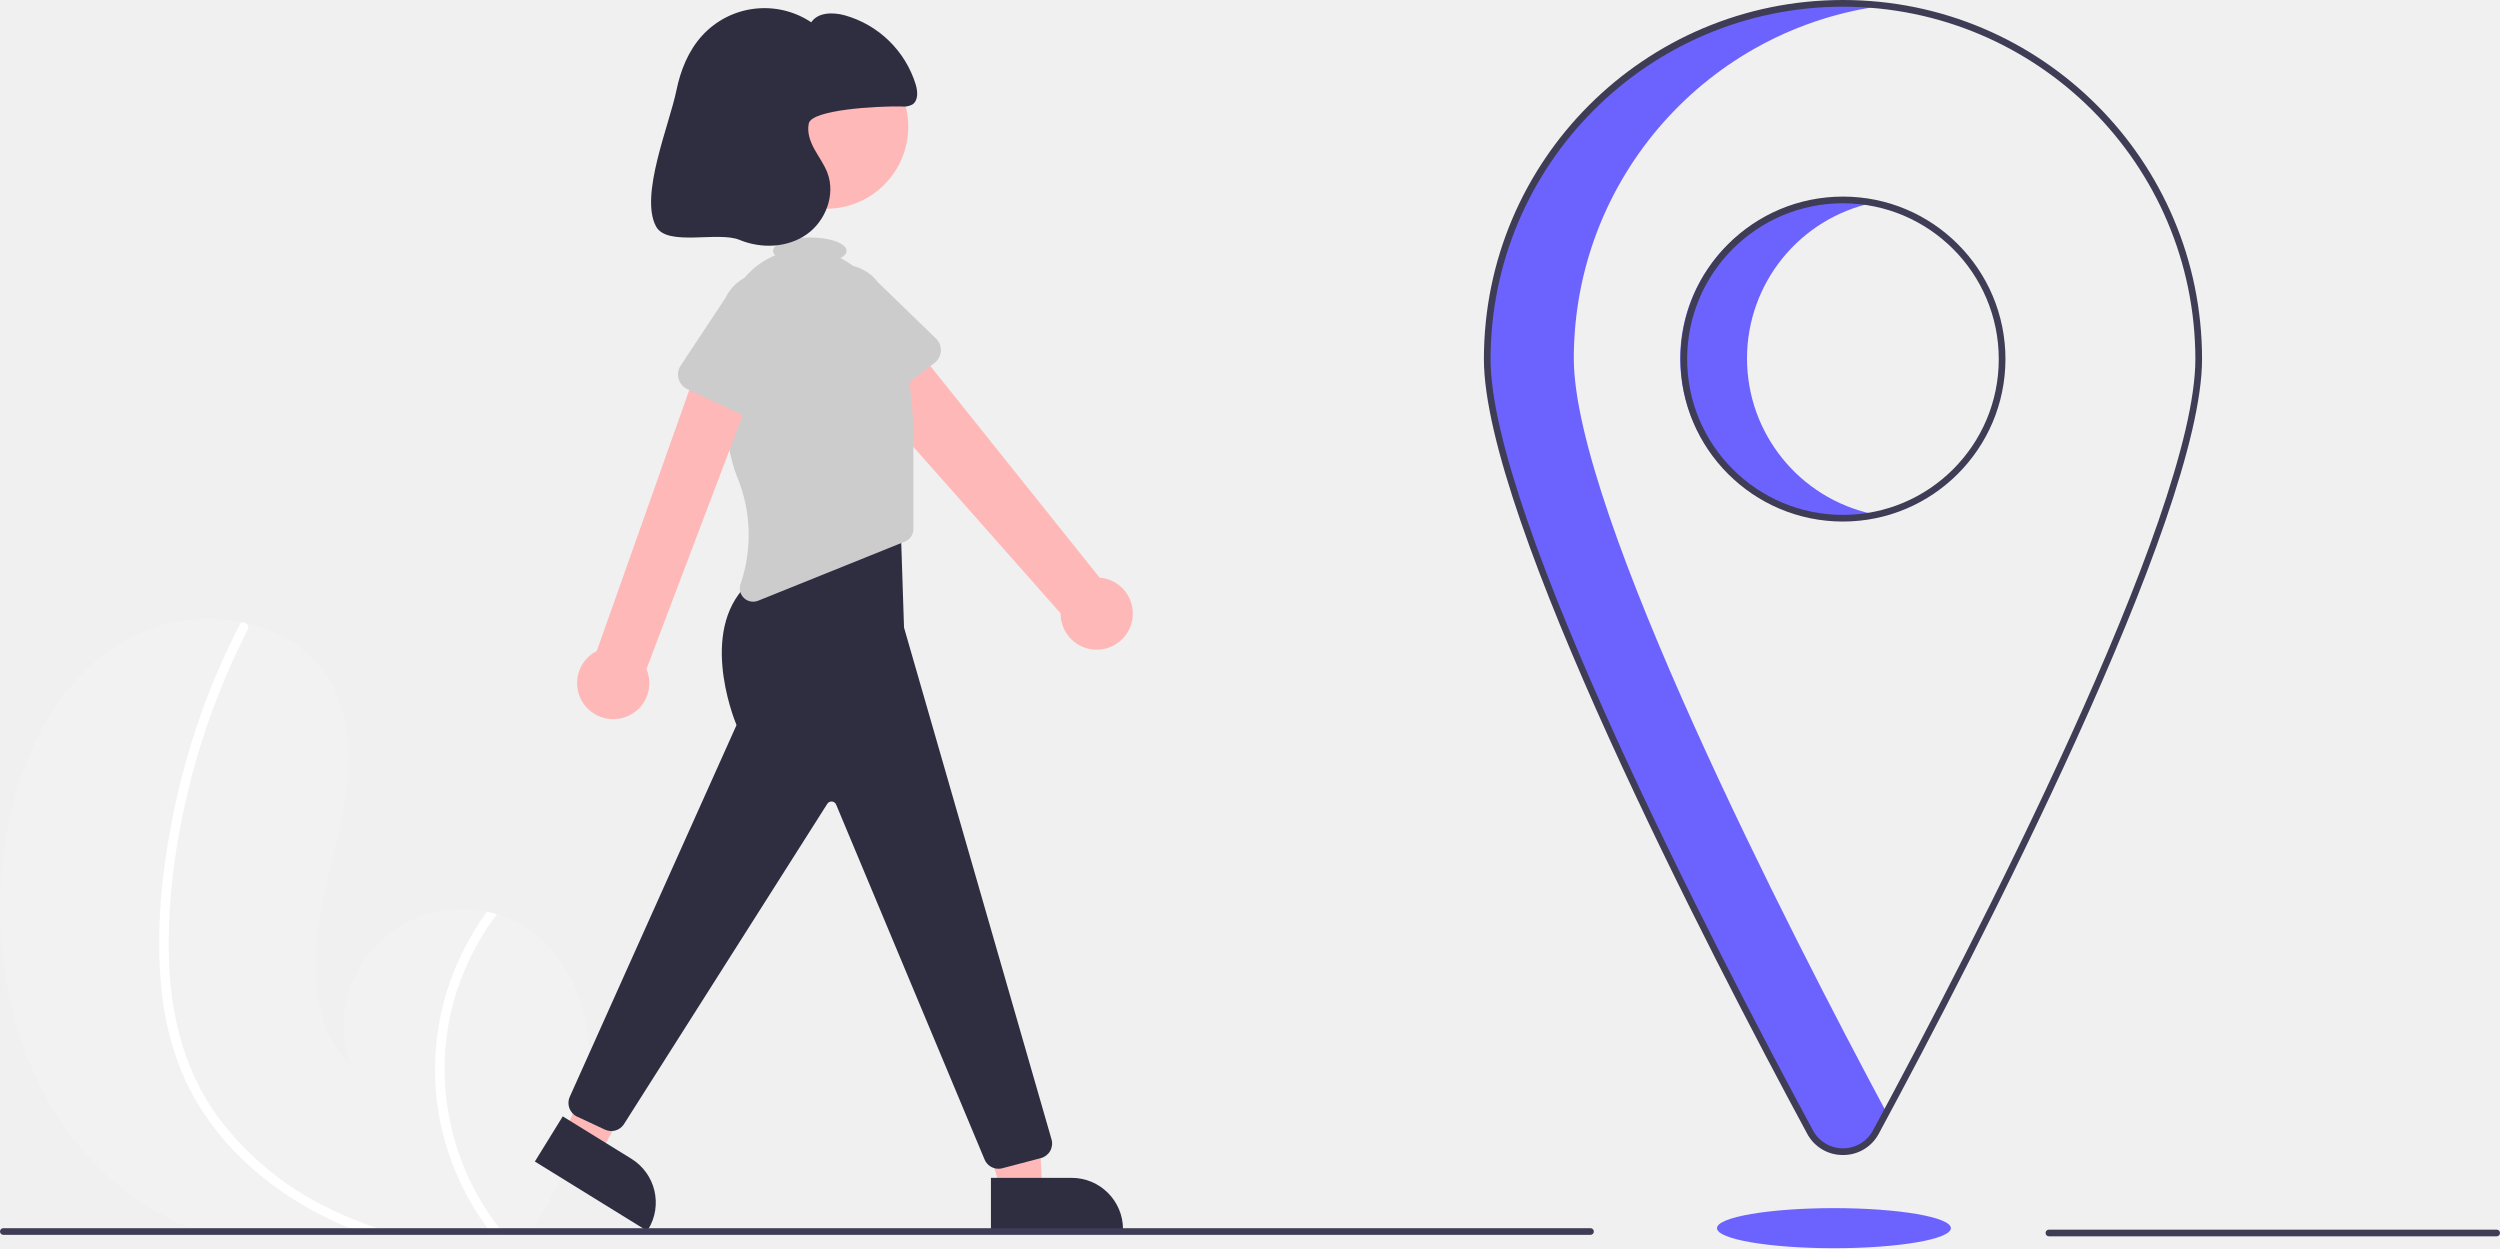
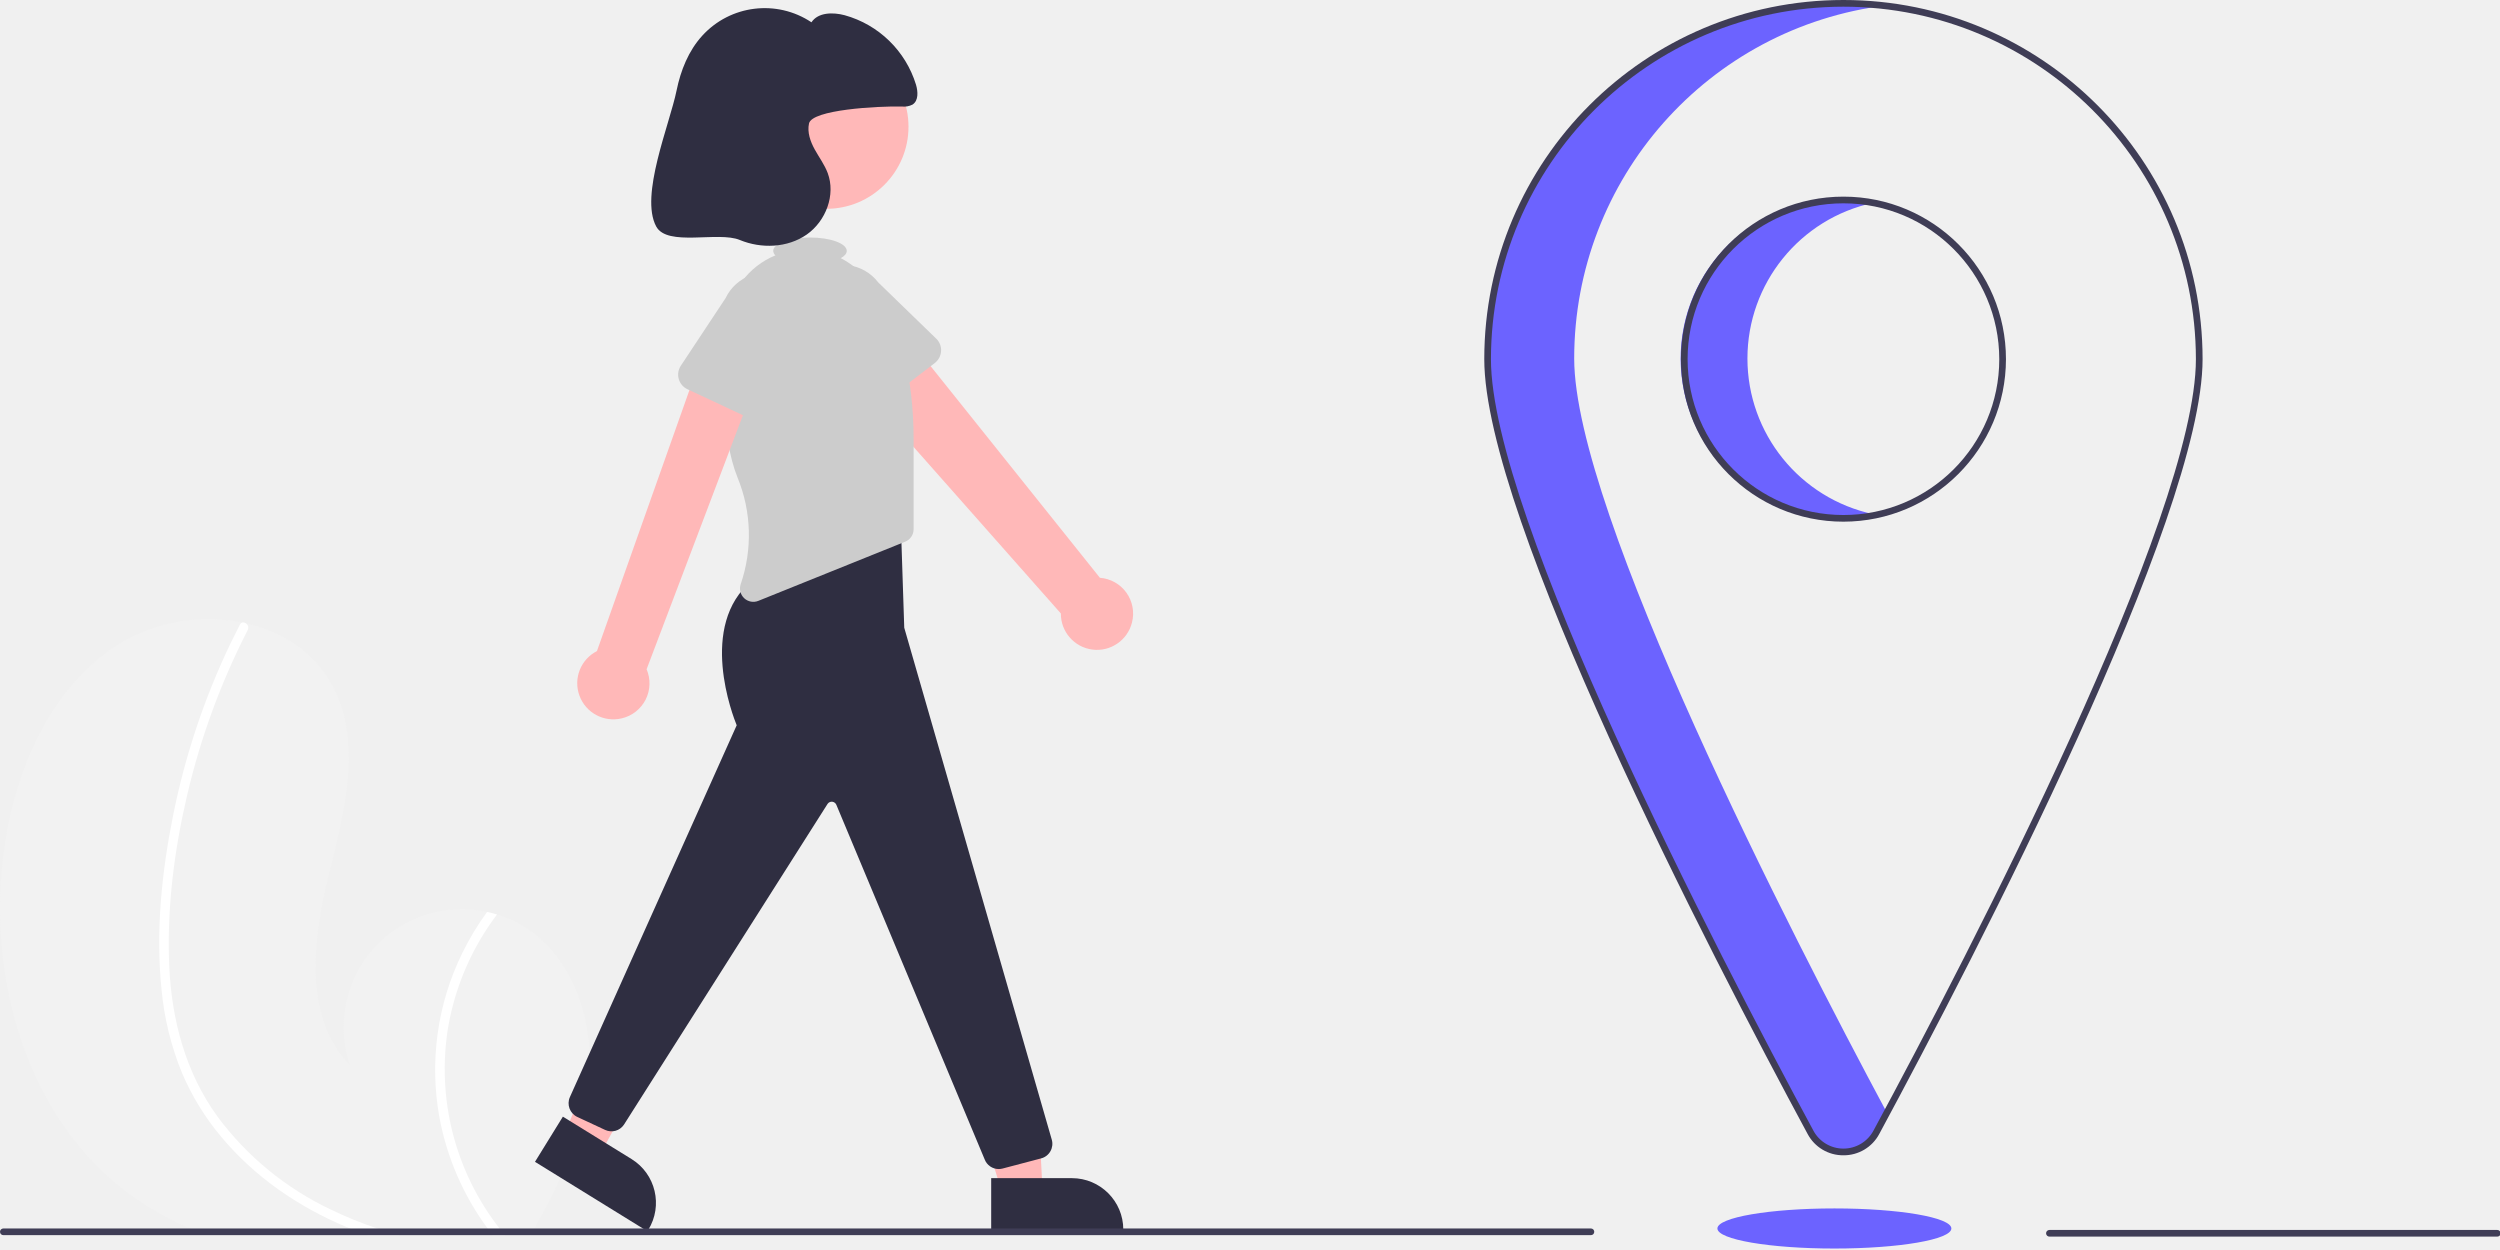
- <svg xmlns="http://www.w3.org/2000/svg" id="b7beff1d-4669-4e7a-8a2b-595f3c3ac055" data-name="Layer 1" width="748.185" height="373.56" viewBox="0 0 748.185 373.56">
-   <path d="M401.918,587.06c-1.92,15.13-8.62,29.08-16.09,42.5-.37.67-.74,1.33-1.12,2H287.928c-1.72-.61-3.41-1.28-5.09-2a89.66,89.66,0,0,1-17.53-9.81c-31.48-22.68-43.6-65.54-38.12-103.94,3.39-23.87,13.87-48.23,34.26-61.08a51.491,51.491,0,0,1,36.98-6.48q.495.09.99.21c10.66,2.4,20.16,8.36,25.57,17.97,9.72,17.27,3.93,38.66-.85,57.88-4.77,19.23-7.35,42.23,6.48,56.41a35.276,35.276,0,0,1,41.02-45.86c1,.21,1.99.45,2.97.75a32.714,32.714,0,0,1,6.75,2.83C397.668,547.55,404.267,568.53,401.918,587.06Z" transform="translate(-225.9075 -262)" fill="#f2f2f2" />
-   <path d="M338.818,629.56c2.16.73,4.34,1.39,6.53,2H335.878q-2.64-.93-5.24-2c-.38-.15-.77-.31-1.15-.47-14.29-5.99-27.45-14.99-37.4-26.97a75.652,75.652,0,0,1-11.8-19.27,87.289,87.289,0,0,1-6.04-24.66c-1.8-17.38.03-35.24,3.47-52.31a218.111,218.111,0,0,1,17.06-51.16q1.41-2.925,2.9-5.82a1.176,1.176,0,0,1,.75-.65,1.314,1.314,0,0,1,.99.21,1.545,1.545,0,0,1,.61,2.04,215.667,215.667,0,0,0-18.1,49.31c-3.92,16.7-6.15,34.17-5.38,51.33.72,16.04,4.91,31.81,14.42,44.93a90.583,90.583,0,0,0,33.93,27.84A113.941,113.941,0,0,0,338.818,629.56Z" transform="translate(-225.9075 -262)" fill="#fff" />
-   <path d="M376.988,631.56h-3.67c-.52-.66-1.02-1.33-1.51-2a81.263,81.263,0,0,1-14.4-33.09,79.404,79.404,0,0,1,6.84-49.37,81.554,81.554,0,0,1,7.39-12.24c1,.21,1.99.45,2.97.75a78.051,78.051,0,0,0-14.56,33.39,77.437,77.437,0,0,0,15.32,60.56C375.898,630.24,376.438,630.91,376.988,631.56Z" transform="translate(-225.9075 -262)" fill="#fff" />
-   <path d="M564.599,448.258a10.743,10.743,0,0,0-9.603-13.384l-61.116-76.41-15.122,14.095,64.562,72.989a10.801,10.801,0,0,0,21.279,2.71Z" transform="translate(-225.9075 -262)" fill="#ffb8b8" />
-   <path d="M505.604,370.603l-19.315,14.792a4.817,4.817,0,0,1-7.141-1.487L467.383,362.698a13.377,13.377,0,0,1,21.289-16.205l17.357,16.828a4.817,4.817,0,0,1-.425,7.282Z" transform="translate(-225.9075 -262)" fill="#ccc" />
-   <circle cx="247.26" cy="37.914" r="24.561" fill="#ffb8b8" />
-   <polygon points="299.688 356.506 311.948 356.506 310.78 333.56 292.686 333.561 299.688 356.506" fill="#ffb8b8" />
-   <path d="M522.468,614.503l24.144-.001h.001a15.386,15.386,0,0,1,15.386,15.386v.5l-39.531.001Z" transform="translate(-225.9075 -262)" fill="#2f2e41" />
-   <polygon points="168.975 339.148 179.405 345.591 190.472 325.456 177.85 317.56 168.975 339.148" fill="#ffb8b8" />
-   <path d="M394.326,596.099l20.541,12.688.001.001a15.386,15.386,0,0,1,5.004,21.176l-.263.425-33.631-20.775Z" transform="translate(-225.9075 -262)" fill="#2f2e41" />
-   <path d="M524.709,611.779a4.491,4.491,0,0,1-4.198-2.901L476.165,502.851a1.5,1.5,0,0,0-2.65-.322l-60.923,95.972a4.483,4.483,0,0,1-5.638,1.569l-8.336-3.891a4.518,4.518,0,0,1-2.203-5.92l49.912-111.259c-1.09-2.651-11.72-29.876,4.613-43.326l.114-.071,44.289-19.756L496.46,449.822l44.144,153.165a4.5,4.5,0,0,1-3.179,5.599l-11.563,3.043A4.515,4.515,0,0,1,524.709,611.779Z" transform="translate(-225.9075 -262)" fill="#2f2e41" />
-   <path d="M496.013,366.149c-1.687-6.768-4.077-13.591-7.281-16.74a40.555,40.555,0,0,1-3.315-3.651,24.273,24.273,0,0,0-7.951-6.515c1.129-.628,1.791-1.377,1.791-2.184,0-2.209-4.925-4-11-4s-11,1.791-11,4a1.952,1.952,0,0,0,.654,1.348,23.408,23.408,0,0,0-14.472,19.515c-1.421,15.216-1.835,34.666,3.144,46.968a45.291,45.291,0,0,1,.934,31.919,3.994,3.994,0,0,0,5.289,4.969l43.947-17.709a4,4,0,0,0,2.505-3.71V393.462A112.954,112.954,0,0,0,496.013,366.149Z" transform="translate(-225.9075 -262)" fill="#ccc" />
-   <path d="M411.928,476.93a10.743,10.743,0,0,0,7.445-14.694l34.385-90.676-17.437-4.502-31.804,89.742a10.801,10.801,0,0,0,7.412,20.13Z" transform="translate(-225.9075 -262)" fill="#ffb8b8" />
-   <path d="M453.614,388.765l-22.033-10.314a4.817,4.817,0,0,1-1.974-7.022L442.997,351.207a13.377,13.377,0,0,1,24.198,11.413l-6.924,23.163a4.817,4.817,0,0,1-6.657,2.982Z" transform="translate(-225.9075 -262)" fill="#ccc" />
-   <path d="M495.727,293.869a5.6,5.6,0,0,0,3.222-.582c1.812-1.186,1.633-3.881,1.02-5.957a31.001,31.001,0,0,0-21.352-20.778c-3.497-.929-7.921-.893-9.921,2.121a25.258,25.258,0,0,0-32.677,4.014c-4.102,4.504-6.453,10.376-7.672,16.345-2.099,10.282-11.087,31.492-6.108,40.73,3.313,6.147,18.56,1.358,25.01,4.035s14.289,2.377,20.018-1.616,8.738-11.878,6.282-18.415c-.95-2.528-2.597-4.724-3.896-7.091s-2.271-5.105-1.691-7.742C468.865,294.824,488.251,293.715,495.727,293.869Z" transform="translate(-225.9075 -262)" fill="#2f2e41" />
-   <path d="M702.907,630.56a.997.997,0,0,1-1,1h-475a1,1,0,1,1,0-2h475A.997.997,0,0,1,702.907,630.56Z" transform="translate(-225.9075 -262)" fill="#3f3d56" />
-   <ellipse cx="548.85" cy="367.56" rx="35" ry="6" fill="#6c63ff" style="isolation:isolate" />
-   <path d="M973.093,632h-134a1,1,0,0,1,0-2h134a1,1,0,1,1,0,2Z" transform="translate(-225.9075 -262)" fill="#3f3d56" />
-   <path d="M748.742,369.265A47.639,47.639,0,0,1,786.37,322.698a47.628,47.628,0,1,0,0,93.135A47.639,47.639,0,0,1,748.742,369.265Z" transform="translate(-225.9075 -262)" fill="#6c63ff" style="isolation:isolate" />
-   <path d="M696.908,369.265A106.476,106.476,0,0,1,790.37,263.595,106.502,106.502,0,0,0,670.908,369.265c0,47.756,70.231,182.425,96.609,231.32a11.19,11.19,0,0,0,19.706,0c.987-1.83,2.043-3.794,3.147-5.855C761.974,541.717,696.908,415.234,696.908,369.265Z" transform="translate(-225.9075 -262)" fill="#6c63ff" style="isolation:isolate" />
-   <path d="M777.461,607.667a12.027,12.027,0,0,1-10.732-6.411C737.645,547.345,670,416.837,670,369.462a107.462,107.462,0,0,1,214.924,0c0,47.38-67.646,177.884-96.729,231.794A12.027,12.027,0,0,1,777.461,607.667Zm.001-343.667A105.581,105.581,0,0,0,672,369.462c0,46.92,67.478,177.066,96.488,230.845a10.191,10.191,0,0,0,17.946,0c29.012-53.776,96.489-183.92,96.489-230.845A105.581,105.581,0,0,0,777.462,264Z" transform="translate(-225.9075 -262)" fill="#3f3d56" />
-   <path d="M777.462,418.089a48.628,48.628,0,1,1,48.627-48.627A48.683,48.683,0,0,1,777.462,418.089Zm0-95.255a46.628,46.628,0,1,0,46.627,46.628A46.68,46.68,0,0,0,777.462,322.834Z" transform="translate(-225.9075 -262)" fill="#3f3d56" />
+ <svg xmlns="http://www.w3.org/2000/svg" width="400pt" height="200pt" viewBox="0 0 400 200" version="1.1">
+   <g id="surface1">
+     <path style=" stroke:none;fill-rule:nonzero;fill:rgb(94.902%,94.902%,94.902%);fill-opacity:1;" d="M 94.125 173.828 C 93.098 181.918 89.512 189.379 85.52 196.555 C 85.32 196.914 85.125 197.266 84.922 197.625 L 33.164 197.625 C 32.246 197.301 31.344 196.941 30.445 196.555 C 27.133 195.164 23.988 193.406 21.07 191.309 C 4.234 179.184 -2.246 156.262 0.684 135.727 C 2.496 122.961 8.102 109.938 19.004 103.062 C 24.926 99.461 31.988 98.223 38.781 99.598 C 38.957 99.633 39.133 99.668 39.309 99.711 C 45.012 100.996 50.09 104.184 52.984 109.32 C 58.184 118.555 55.086 129.996 52.531 140.273 C 49.98 150.555 48.598 162.855 55.996 170.438 C 53.785 163.984 55.234 156.84 59.781 151.754 C 64.332 146.668 71.27 144.438 77.93 145.914 C 78.465 146.027 78.996 146.156 79.52 146.316 C 80.773 146.684 81.984 147.191 83.129 147.828 C 91.852 152.699 95.379 163.918 94.125 173.828 Z M 94.125 173.828 " />
+     <path style=" stroke:none;fill-rule:nonzero;fill:rgb(100%,100%,100%);fill-opacity:1;" d="M 60.379 196.555 C 61.535 196.945 62.699 197.301 63.871 197.625 L 58.809 197.625 C 57.867 197.293 56.934 196.938 56.004 196.555 C 55.801 196.477 55.594 196.391 55.391 196.305 C 47.75 193.102 40.711 188.289 35.391 181.883 C 32.781 178.781 30.656 175.309 29.082 171.578 C 27.367 167.363 26.277 162.918 25.852 158.391 C 24.887 149.098 25.867 139.547 27.707 130.418 C 29.602 120.957 32.668 111.766 36.828 103.059 C 37.332 102.016 37.848 100.98 38.379 99.945 C 38.457 99.777 38.602 99.648 38.781 99.598 C 38.965 99.562 39.156 99.605 39.309 99.711 C 39.691 99.93 39.836 100.41 39.637 100.801 C 35.348 109.164 32.098 118.02 29.957 127.172 C 27.859 136.102 26.668 145.445 27.082 154.621 C 27.465 163.199 29.707 171.633 34.793 178.648 C 39.527 185.023 45.758 190.133 52.938 193.535 C 55.348 194.703 57.836 195.715 60.379 196.555 Z M 60.379 196.555 " />
+     <path style=" stroke:none;fill-rule:nonzero;fill:rgb(100%,100%,100%);fill-opacity:1;" d="M 80.793 197.625 L 78.828 197.625 C 78.551 197.273 78.285 196.914 78.02 196.555 C 74.16 191.309 71.527 185.262 70.32 178.859 C 68.676 169.895 69.957 160.641 73.98 152.461 C 75.102 150.168 76.426 147.977 77.93 145.914 C 78.465 146.027 78.996 146.156 79.52 146.316 C 75.551 151.57 72.883 157.688 71.734 164.172 C 69.797 175.637 72.77 187.391 79.926 196.555 C 80.207 196.918 80.496 197.277 80.793 197.625 Z M 80.793 197.625 " />
+     <path style=" stroke:none;fill-rule:nonzero;fill:rgb(100%,72.157%,72.157%);fill-opacity:1;" d="M 181.117 99.602 C 181.543 97.957 181.211 96.207 180.223 94.824 C 179.23 93.445 177.68 92.574 175.984 92.445 L 143.301 51.586 L 135.215 59.121 L 169.738 98.156 C 169.715 101.082 171.883 103.562 174.785 103.934 C 177.688 104.305 180.41 102.441 181.117 99.602 Z M 181.117 99.602 " />
+     <path style=" stroke:none;fill-rule:nonzero;fill:rgb(80%,80%,80%);fill-opacity:1;" d="M 149.57 58.078 L 139.242 65.988 C 138.648 66.441 137.883 66.617 137.148 66.465 C 136.418 66.309 135.785 65.848 135.422 65.191 L 129.133 53.848 C 126.75 50.703 127.363 46.227 130.504 43.84 C 133.641 41.453 138.117 42.051 140.516 45.184 L 149.797 54.184 C 150.336 54.703 150.621 55.434 150.574 56.18 C 150.531 56.93 150.164 57.621 149.57 58.078 Z M 149.57 58.078 " />
+     <path style=" stroke:none;fill-rule:nonzero;fill:rgb(100%,72.157%,72.157%);fill-opacity:1;" d="M 145.359 20.273 C 145.359 27.527 139.477 33.41 132.223 33.41 C 124.969 33.41 119.09 27.527 119.09 20.273 C 119.09 13.02 124.969 7.141 132.223 7.141 C 139.477 7.141 145.359 13.02 145.359 20.273 Z M 145.359 20.273 " />
+     <path style=" stroke:none;fill-rule:nonzero;fill:rgb(100%,72.157%,72.157%);fill-opacity:1;" d="M 160.262 190.645 L 166.816 190.645 L 166.191 178.375 L 156.516 178.375 Z M 160.262 190.645 " />
+     <path style=" stroke:none;fill-rule:nonzero;fill:rgb(18.431%,18.039%,25.49%);fill-opacity:1;" d="M 158.59 188.504 L 171.5 188.504 C 176.043 188.504 179.727 192.188 179.727 196.73 L 179.727 197 L 158.59 197 Z M 158.59 188.504 " />
+     <path style=" stroke:none;fill-rule:nonzero;fill:rgb(100%,72.157%,72.157%);fill-opacity:1;" d="M 90.359 181.363 L 95.938 184.809 L 101.855 174.039 L 95.105 169.816 Z M 90.359 181.363 " />
+     <path style=" stroke:none;fill-rule:nonzero;fill:rgb(18.431%,18.039%,25.49%);fill-opacity:1;" d="M 90.062 178.664 L 101.047 185.449 C 104.914 187.836 106.113 192.906 103.723 196.773 L 103.582 197 L 85.598 185.891 Z M 90.062 178.664 " />
+     <path style=" stroke:none;fill-rule:nonzero;fill:rgb(18.431%,18.039%,25.49%);fill-opacity:1;" d="M 159.785 187.047 C 158.789 187.047 157.895 186.43 157.543 185.496 L 133.828 128.797 C 133.723 128.516 133.469 128.316 133.172 128.277 C 132.871 128.242 132.578 128.375 132.41 128.625 L 99.832 179.945 C 99.172 180.934 97.891 181.293 96.816 180.785 L 92.359 178.707 C 91.172 178.145 90.648 176.738 91.18 175.539 L 117.871 116.043 C 117.289 114.625 111.605 100.066 120.34 92.875 L 120.398 92.836 L 144.082 82.27 L 144.68 100.438 L 168.285 182.348 C 168.465 182.969 168.387 183.637 168.066 184.199 C 167.746 184.766 167.215 185.176 166.586 185.34 L 160.402 186.969 C 160.203 187.02 159.996 187.047 159.785 187.047 Z M 159.785 187.047 " />
+     <path style=" stroke:none;fill-rule:nonzero;fill:rgb(80%,80%,80%);fill-opacity:1;" d="M 144.441 55.695 C 143.539 52.074 142.262 48.426 140.547 46.742 C 139.918 46.129 139.328 45.477 138.777 44.789 C 137.625 43.34 136.172 42.152 134.523 41.309 C 135.129 40.973 135.48 40.57 135.48 40.141 C 135.48 38.957 132.848 38 129.598 38 C 126.352 38 123.715 38.957 123.715 40.141 C 123.734 40.418 123.859 40.676 124.066 40.859 C 119.742 42.621 116.758 46.645 116.328 51.297 C 115.566 59.434 115.348 69.832 118.008 76.41 C 120.242 81.852 120.418 87.918 118.508 93.48 C 118.242 94.273 118.465 95.145 119.07 95.715 C 119.68 96.285 120.562 96.453 121.336 96.137 L 144.836 86.668 C 145.645 86.344 146.176 85.559 146.176 84.684 L 146.176 70.301 C 146.195 65.379 145.613 60.473 144.441 55.695 Z M 144.441 55.695 " />
+     <path style=" stroke:none;fill-rule:nonzero;fill:rgb(100%,72.157%,72.157%);fill-opacity:1;" d="M 99.477 114.938 C 101.133 114.551 102.531 113.453 103.301 111.938 C 104.07 110.418 104.125 108.641 103.457 107.078 L 121.844 58.59 L 112.52 56.18 L 95.512 104.172 C 92.906 105.5 91.703 108.566 92.715 111.312 C 93.723 114.059 96.629 115.617 99.477 114.938 Z M 99.477 114.938 " />
+     <path style=" stroke:none;fill-rule:nonzero;fill:rgb(80%,80%,80%);fill-opacity:1;" d="M 121.77 67.789 L 109.984 62.273 C 109.309 61.957 108.801 61.359 108.598 60.637 C 108.395 59.918 108.516 59.145 108.93 58.52 L 116.09 47.703 C 117.785 44.145 122.039 42.625 125.602 44.309 C 129.168 45.988 130.699 50.238 129.031 53.809 L 125.328 66.195 C 125.113 66.91 124.598 67.5 123.914 67.809 C 123.23 68.113 122.445 68.105 121.77 67.789 Z M 121.77 67.789 " />
+     <path style=" stroke:none;fill-rule:nonzero;fill:rgb(18.431%,18.039%,25.49%);fill-opacity:1;" d="M 144.289 17.043 C 144.883 17.113 145.48 17.004 146.012 16.73 C 146.98 16.098 146.887 14.656 146.559 13.547 C 144.898 8.137 140.594 3.945 135.141 2.434 C 133.27 1.938 130.902 1.957 129.832 3.566 C 124.277 -0.133 116.852 0.781 112.359 5.715 C 110.164 8.121 108.91 11.262 108.258 14.453 C 107.133 19.953 102.328 31.297 104.992 36.234 C 106.762 39.523 114.914 36.961 118.363 38.395 C 121.812 39.824 126.004 39.664 129.07 37.531 C 132.133 35.395 133.742 31.176 132.43 27.684 C 131.922 26.328 131.039 25.156 130.344 23.891 C 129.652 22.625 129.133 21.16 129.441 19.75 C 129.926 17.555 140.289 16.961 144.289 17.043 Z M 144.289 17.043 " />
+     <path style=" stroke:none;fill-rule:nonzero;fill:rgb(24.706%,23.922%,33.725%);fill-opacity:1;" d="M 255.082 197.09 C 255.082 197.234 255.023 197.367 254.926 197.469 C 254.824 197.57 254.688 197.625 254.547 197.625 L 0.535 197.625 C 0.238 197.625 0 197.387 0 197.09 C 0 196.797 0.238 196.555 0.535 196.555 L 254.547 196.555 C 254.688 196.555 254.824 196.613 254.926 196.711 C 255.023 196.812 255.082 196.949 255.082 197.09 Z M 255.082 197.09 " />
+     <path style=" stroke:none;fill-rule:nonzero;fill:rgb(42.353%,38.824%,100%);fill-opacity:1;" d="M 312.219 196.555 C 312.219 194.785 303.84 193.348 293.504 193.348 C 283.164 193.348 274.785 194.785 274.785 196.555 C 274.785 198.328 283.164 199.766 293.504 199.766 C 303.84 199.766 312.219 198.328 312.219 196.555 Z M 312.219 196.555 " />
+     <path style=" stroke:none;fill-rule:nonzero;fill:rgb(24.706%,23.922%,33.725%);fill-opacity:1;" d="M 399.562 197.859 L 327.906 197.859 C 327.609 197.859 327.371 197.621 327.371 197.328 C 327.371 197.031 327.609 196.793 327.906 196.793 L 399.562 196.793 C 399.859 196.793 400.098 197.031 400.098 197.328 C 400.098 197.621 399.859 197.859 399.562 197.859 Z M 399.562 197.859 " />
+     <path style=" stroke:none;fill-rule:nonzero;fill:rgb(42.353%,38.824%,100%);fill-opacity:1;" d="M 279.59 57.359 C 279.594 45.355 287.977 34.98 299.711 32.457 C 289.551 30.277 279.082 34.492 273.262 43.105 C 267.445 51.719 267.445 63.004 273.262 71.617 C 279.082 80.23 289.551 84.445 299.711 82.262 C 287.977 79.742 279.594 69.367 279.59 57.359 Z M 279.59 57.359 " />
+     <path style=" stroke:none;fill-rule:nonzero;fill:rgb(42.353%,38.824%,100%);fill-opacity:1;" d="M 251.871 57.359 C 251.875 28.609 273.312 4.367 301.852 0.852 C 285.664 -1.133 269.402 3.918 257.188 14.723 C 244.973 25.527 237.977 41.051 237.969 57.359 C 237.969 82.898 275.523 154.914 289.629 181.062 C 290.676 183 292.699 184.207 294.898 184.207 C 297.102 184.207 299.125 183 300.168 181.062 C 300.695 180.082 301.262 179.031 301.852 177.93 C 286.668 149.582 251.871 81.941 251.871 57.359 Z M 251.871 57.359 " />
+     <path style=" stroke:none;fill-rule:nonzero;fill:rgb(24.706%,23.922%,33.725%);fill-opacity:1;" d="M 294.949 184.848 C 292.547 184.867 290.332 183.547 289.211 181.422 C 273.656 152.59 237.484 82.801 237.484 57.465 C 237.484 25.73 263.211 0 294.949 0 C 326.688 0 352.414 25.73 352.414 57.465 C 352.414 82.805 316.242 152.59 300.688 181.422 C 299.566 183.547 297.352 184.867 294.949 184.848 Z M 294.949 1.07 C 263.816 1.105 238.586 26.332 238.551 57.465 C 238.551 82.559 274.637 152.152 290.148 180.914 C 291.102 182.68 292.945 183.777 294.949 183.777 C 296.953 183.777 298.797 182.68 299.746 180.914 C 315.262 152.156 351.344 82.559 351.344 57.465 C 351.309 26.332 326.082 1.105 294.949 1.07 Z M 294.949 1.07 " />
+     <path style=" stroke:none;fill-rule:nonzero;fill:rgb(24.706%,23.922%,33.725%);fill-opacity:1;" d="M 294.949 83.469 C 280.586 83.469 268.945 71.828 268.945 57.465 C 268.945 43.105 280.586 31.461 294.949 31.461 C 309.309 31.461 320.953 43.105 320.953 57.465 C 320.938 71.82 309.305 83.453 294.949 83.469 Z M 294.949 32.531 C 281.18 32.531 270.016 43.695 270.016 57.465 C 270.016 71.238 281.176 82.402 294.949 82.402 C 308.719 82.402 319.883 71.238 319.883 57.465 C 319.867 43.703 308.715 32.547 294.949 32.531 Z M 294.949 32.531 " />
+   </g>
</svg>
